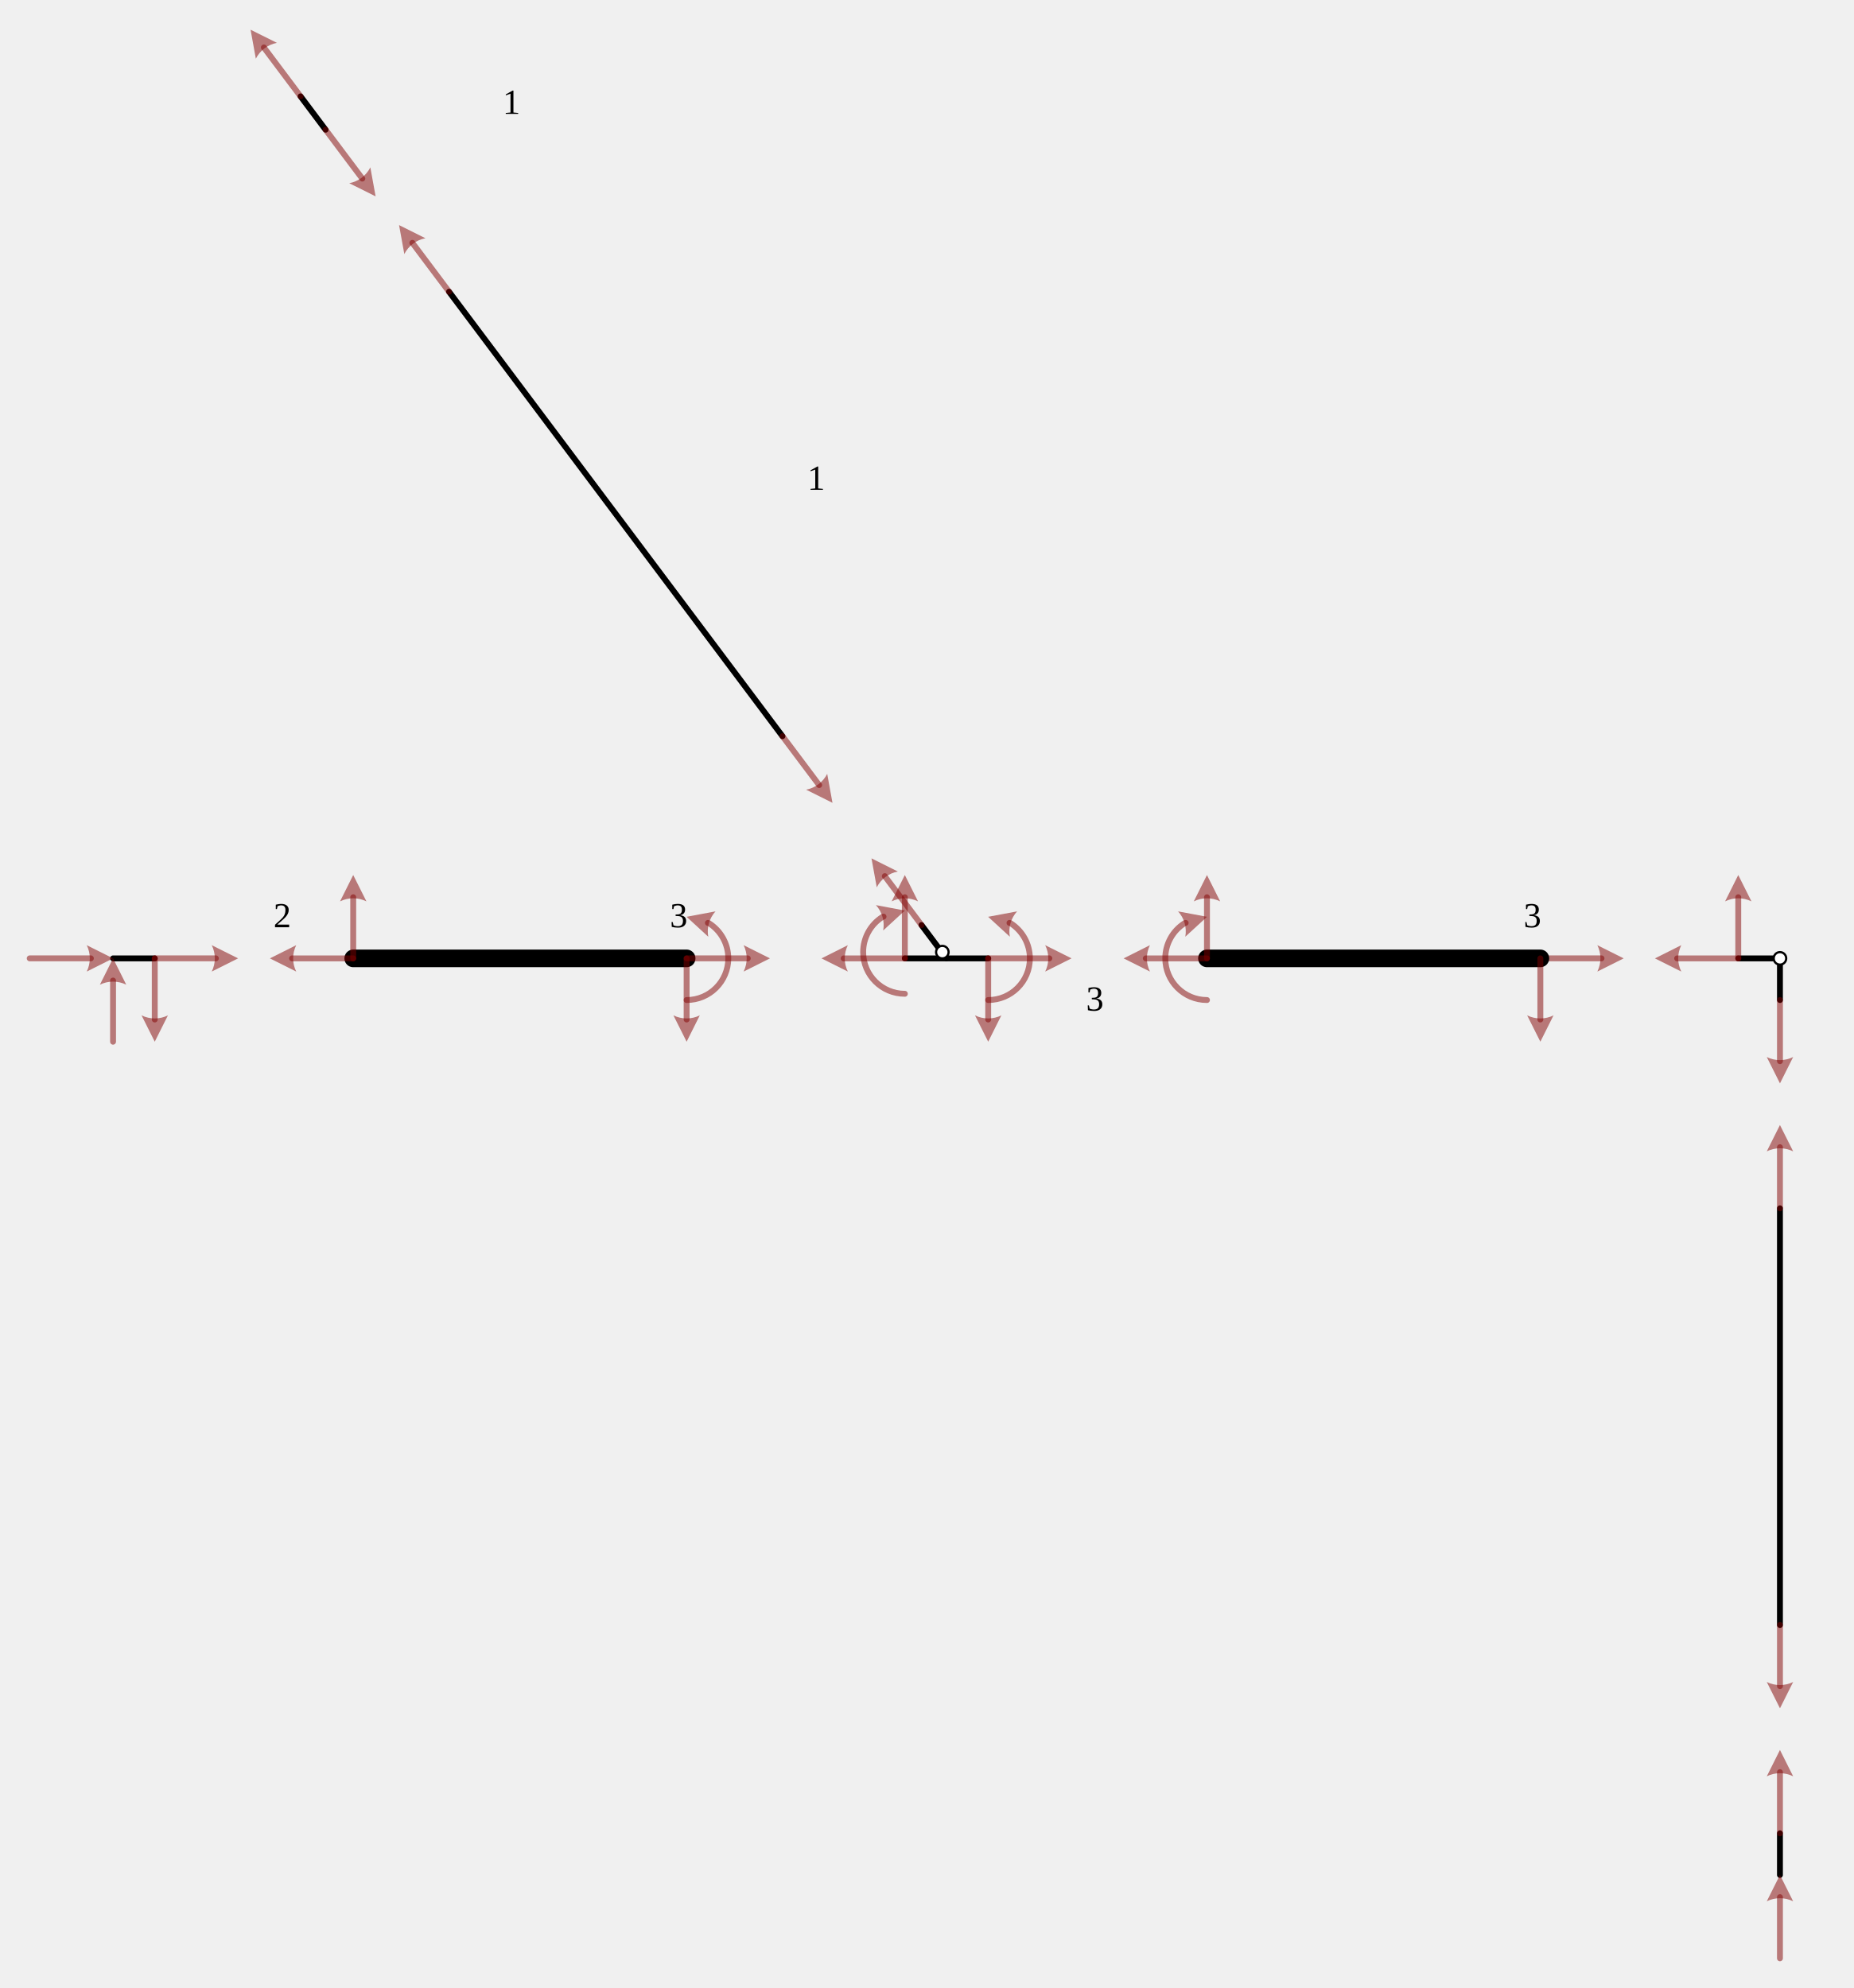
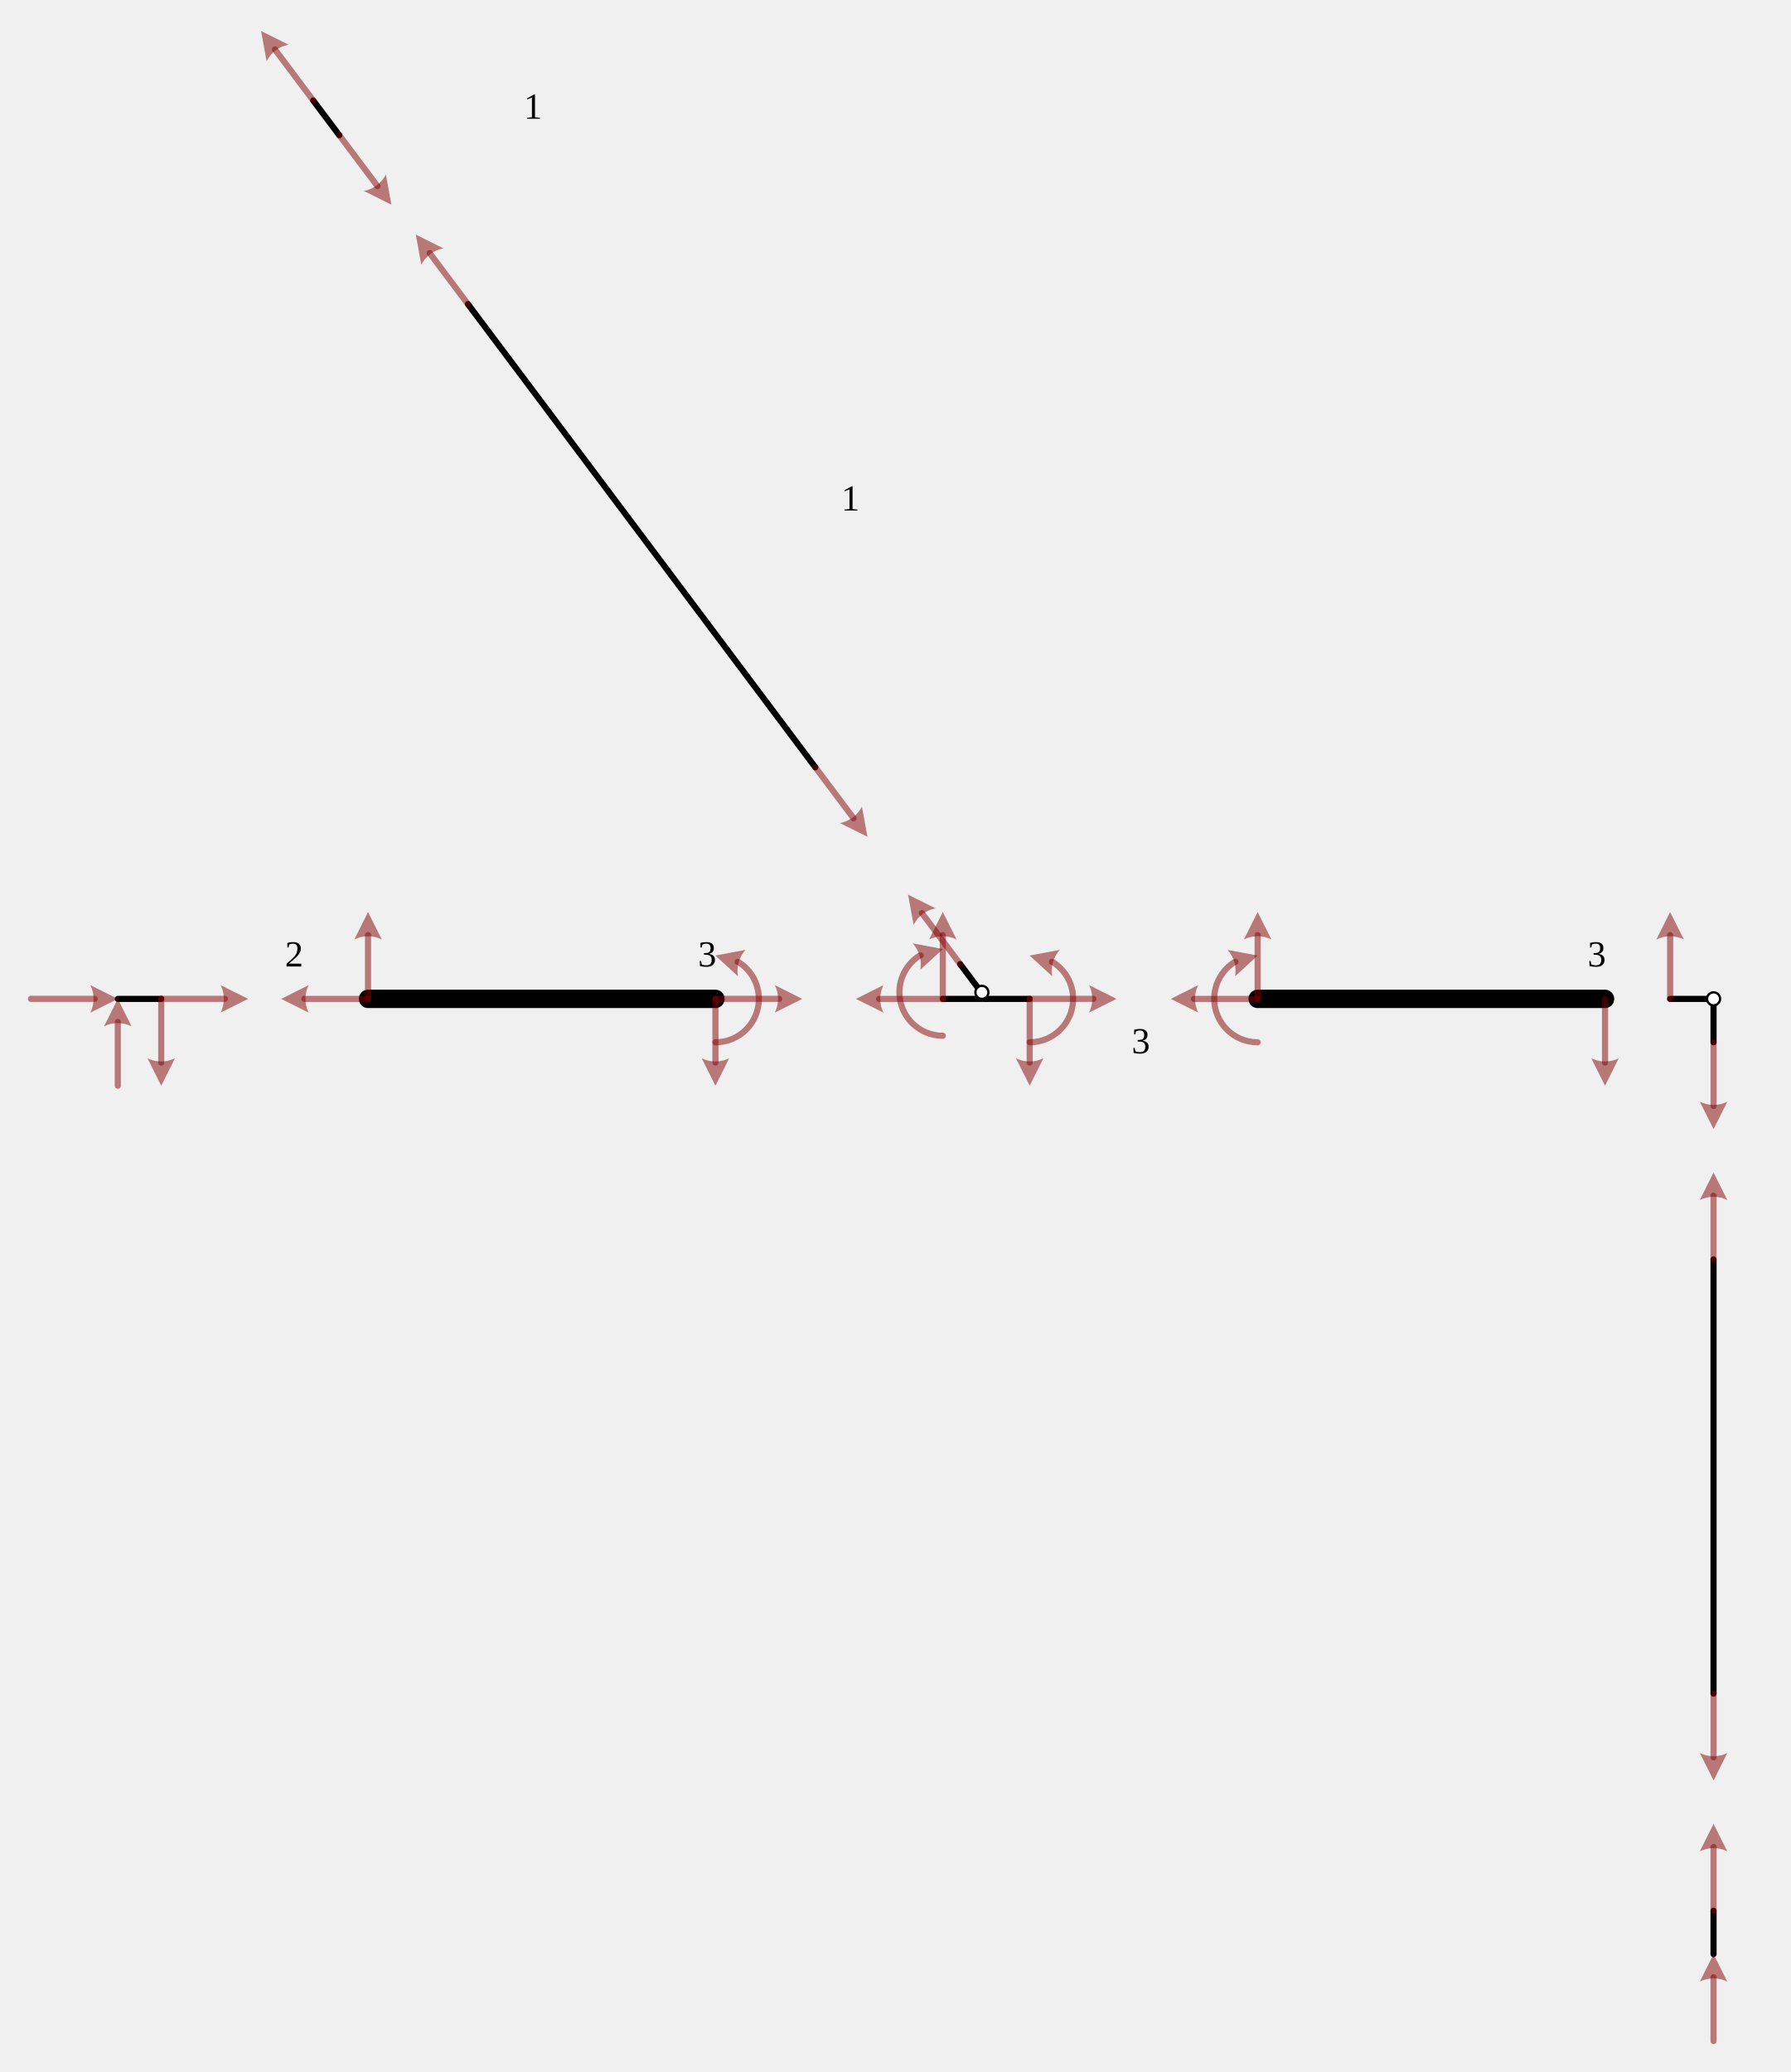
- <svg xmlns="http://www.w3.org/2000/svg" xmlns:ns1="http://schemas.microsoft.com/visio/2003/SVGExtensions/" xmlns:xlink="http://www.w3.org/1999/xlink" width="8.758in" height="9.393in" viewBox="0 0 630.561 676.285" xml:space="preserve" color-interpolation-filters="sRGB" class="st9">
+ <svg xmlns="http://www.w3.org/2000/svg" xmlns:ns1="http://schemas.microsoft.com/visio/2003/SVGExtensions/" xmlns:xlink="http://www.w3.org/1999/xlink" width="8.118in" height="9.393in" viewBox="0 0 584.498 676.285" xml:space="preserve" color-interpolation-filters="sRGB" class="st9">
  <ns1:documentProperties ns1:langID="1043" ns1:metric="true" ns1:viewMarkup="false" />
  <style type="text/css">
	
- 		.st1 {marker-start:url(#mrkr5-6);stroke:#800000;stroke-linecap:round;stroke-linejoin:round;stroke-opacity:0.5;stroke-width:2}
- 		.st2 {fill:#800000;fill-opacity:0.5;stroke:#800000;stroke-opacity:0.5;stroke-width:0.442}
- 		.st3 {stroke:#000000;stroke-linecap:round;stroke-linejoin:round;stroke-width:6}
- 		.st4 {stroke:#000000;stroke-linecap:round;stroke-linejoin:round;stroke-width:2}
- 		.st5 {marker-end:url(#mrkr5-49);stroke:#800000;stroke-linecap:round;stroke-linejoin:round;stroke-opacity:0.5;stroke-width:2}
+ 		.st1 {stroke:#000000;stroke-linecap:round;stroke-linejoin:round;stroke-width:6}
+ 		.st2 {stroke:#000000;stroke-linecap:round;stroke-linejoin:round;stroke-width:2}
+ 		.st3 {marker-start:url(#mrkr5-18);stroke:#800000;stroke-linecap:round;stroke-linejoin:round;stroke-opacity:0.5;stroke-width:2}
+ 		.st4 {fill:#800000;fill-opacity:0.5;stroke:#800000;stroke-opacity:0.5;stroke-width:0.442}
+ 		.st5 {marker-end:url(#mrkr5-44);stroke:#800000;stroke-linecap:round;stroke-linejoin:round;stroke-opacity:0.5;stroke-width:2}
		.st6 {fill:none;stroke:none;stroke-linecap:round;stroke-linejoin:round;stroke-width:0.75}
		.st7 {fill:#000000;font-family:Times New Roman;font-size:1em}
		.st8 {fill:#ffffff;stroke:#000000;stroke-linecap:round;stroke-linejoin:round;stroke-width:0.75}
		.st9 {fill:none;fill-rule:evenodd;font-size:12px;overflow:visible;stroke-linecap:square;stroke-miterlimit:3}
	
	</style>
  <defs id="Markers">
    <g id="lend5">
      <path d="M 2 1 L 0 0 L 1.981 -0.993 C 1.672 -0.365 1.673 0.373 1.985 1 " style="stroke:none" />
    </g>
-     <marker id="mrkr5-6" class="st2" ns1:arrowType="5" ns1:arrowSize="2" ns1:setback="3.775" refX="3.775" orient="auto" markerUnits="strokeWidth" overflow="visible">
+     <marker id="mrkr5-18" class="st4" ns1:arrowType="5" ns1:arrowSize="2" ns1:setback="3.775" refX="3.775" orient="auto" markerUnits="strokeWidth" overflow="visible">
      <use xlink:href="#lend5" transform="scale(2.26) " />
    </marker>
-     <marker id="mrkr5-49" class="st2" ns1:arrowType="5" ns1:arrowSize="2" ns1:setback="3.775" refX="-3.775" orient="auto" markerUnits="strokeWidth" overflow="visible">
+     <marker id="mrkr5-44" class="st4" ns1:arrowType="5" ns1:arrowSize="2" ns1:setback="3.775" refX="-3.775" orient="auto" markerUnits="strokeWidth" overflow="visible">
      <use xlink:href="#lend5" transform="scale(-2.26,-2.26) " />
    </marker>
  </defs>
  <g ns1:mID="0" ns1:index="1" ns1:groupContext="foregroundPage">
    <ns1:pageProperties ns1:drawingScale="0.0393701" ns1:pageScale="0.0393701" ns1:drawingUnits="24" ns1:shadowOffsetX="8.50394" ns1:shadowOffsetY="-8.50394" />
-     <g id="shape302-1" ns1:mID="302" ns1:groupContext="shape" transform="translate(552.233,1002.31) rotate(180)">
-       <path d="M7.55 676.29 L7.91 676.29 L28.35 676.29" class="st1" />
-     </g>
-     <g id="shape212-7" ns1:mID="212" ns1:groupContext="shape" transform="translate(120.136,-350.265)">
-       <path d="M0 676.29 L113.39 676.29" class="st3" />
-     </g>
-     <g id="shape213-10" ns1:mID="213" ns1:groupContext="shape" transform="translate(1281.67,411.06) rotate(90)">
-       <path d="M0 676.29 L141.73 676.29" class="st4" />
-     </g>
-     <g id="shape214-13" ns1:mID="214" ns1:groupContext="shape" transform="translate(693.763,-306.522) rotate(53.1301)">
-       <path d="M0 676.29 L188.98 676.29" class="st4" />
-     </g>
-     <g id="shape215-16" ns1:mID="215" ns1:groupContext="shape" transform="translate(410.501,-350.265)">
-       <path d="M0 676.29 L113.39 676.29" class="st3" />
-     </g>
-     <g id="shape216-19" ns1:mID="216" ns1:groupContext="shape" transform="translate(1281.67,382.714) rotate(90)">
-       <path d="M7.55 676.29 L7.91 676.29 L28.35 676.29" class="st1" />
-     </g>
-     <g id="shape217-24" ns1:mID="217" ns1:groupContext="shape" transform="translate(-70.9027,581.139) rotate(-90)">
-       <path d="M7.55 676.29 L7.91 676.29 L28.35 676.29" class="st1" />
-     </g>
-     <g id="shape218-29" ns1:mID="218" ns1:groupContext="shape" transform="translate(-152.399,354.367) rotate(-90)">
-       <path d="M7.55 676.29 L7.91 676.29 L28.35 676.29" class="st1" />
-     </g>
-     <g id="shape219-34" ns1:mID="219" ns1:groupContext="shape" transform="translate(382.154,-350.265)">
-       <path d="M7.55 676.29 L7.91 676.29 L28.35 676.29" class="st1" />
-     </g>
-     <g id="shape220-39" ns1:mID="220" ns1:groupContext="shape" transform="translate(1086.79,297.674) rotate(90)">
-       <path d="M7.55 676.29 L7.91 676.29 L28.35 676.29" class="st1" />
-     </g>
-     <g id="shape221-44" ns1:mID="221" ns1:groupContext="shape" transform="translate(909.807,340.194) rotate(90) scale(-1,1)">
-       <path d="M-0 676.29 A14.173 14.173 0 0 1 14.17 662.11 A14.173 14.173 0 0 1 26.14 668.69 L26.24 669.04" class="st5" />
-     </g>
-     <g id="shape222-50" ns1:mID="222" ns1:groupContext="shape" transform="translate(-265.785,340.194) rotate(-90)">
-       <path d="M-0 676.29 A14.173 14.173 0 0 1 14.17 662.11 A14.173 14.173 0 0 1 26.14 668.69 L26.24 669.04" class="st5" />
-     </g>
-     <g id="shape223-55" ns1:mID="223" ns1:groupContext="shape" transform="translate(261.868,1002.31) rotate(180)">
-       <path d="M7.55 676.29 L7.91 676.29 L28.35 676.29" class="st1" />
-     </g>
-     <g id="shape224-60" ns1:mID="224" ns1:groupContext="shape" transform="translate(-442.763,354.367) rotate(-90)">
-       <path d="M7.55 676.29 L7.91 676.29 L28.35 676.29" class="st1" />
-     </g>
-     <g id="shape225-65" ns1:mID="225" ns1:groupContext="shape" transform="translate(91.7896,-350.265)">
-       <path d="M7.55 676.29 L7.91 676.29 L28.35 676.29" class="st1" />
-     </g>
-     <g id="shape226-70" ns1:mID="226" ns1:groupContext="shape" transform="translate(796.421,297.674) rotate(90)">
-       <path d="M7.55 676.29 L7.91 676.29 L28.35 676.29" class="st1" />
-     </g>
-     <g id="shape227-75" ns1:mID="227" ns1:groupContext="shape" transform="translate(-257.9,678.879) rotate(-126.87)">
-       <path d="M7.55 676.29 L7.91 676.29 L28.35 676.29" class="st1" />
-     </g>
-     <g id="shape228-80" ns1:mID="228" ns1:groupContext="shape" transform="translate(676.755,-329.199) rotate(53.1301)">
-       <path d="M7.55 676.29 L7.91 676.29 L28.35 676.29" class="st1" />
-     </g>
-     <g id="shape241-85" ns1:mID="241" ns1:groupContext="shape" transform="translate(216.514,-506.17)">
-       <ns1:textBlock ns1:margins="rect(4,4,4,4)" ns1:tabSpace="42.5197" />
-       <ns1:textRect cx="7.087" cy="669.199" width="14.18" height="14.173" />
-       <rect x="0" y="662.112" width="14.173" height="14.173" class="st6" />
-       <text x="4.09" y="672.8" class="st7" ns1:langID="1043">
-         <ns1:paragraph ns1:horizAlign="1" />
-         <ns1:tabList />1</text>
-     </g>
-     <g id="shape242-88" ns1:mID="242" ns1:groupContext="shape" transform="translate(169.742,-357.351)">
+     <g id="shape212-1" ns1:mID="212" ns1:groupContext="shape" transform="translate(120.136,-350.265)">
+       <path d="M0 676.29 L113.39 676.29" class="st1" />
+     </g>
+     <g id="shape213-4" ns1:mID="213" ns1:groupContext="shape" transform="translate(1235.6,411.06) rotate(90)">
+       <path d="M0 676.29 L141.73 676.29" class="st2" />
+     </g>
+     <g id="shape214-7" ns1:mID="214" ns1:groupContext="shape" transform="translate(693.763,-306.522) rotate(53.1301)">
+       <path d="M0 676.29 L188.98 676.29" class="st2" />
+     </g>
+     <g id="shape215-10" ns1:mID="215" ns1:groupContext="shape" transform="translate(410.501,-350.265)">
+       <path d="M0 676.29 L113.39 676.29" class="st1" />
+     </g>
+     <g id="shape216-13" ns1:mID="216" ns1:groupContext="shape" transform="translate(1235.6,382.714) rotate(90)">
+       <path d="M7.55 676.29 L7.91 676.29 L28.35 676.29" class="st3" />
+     </g>
+     <g id="shape217-19" ns1:mID="217" ns1:groupContext="shape" transform="translate(-116.966,581.139) rotate(-90)">
+       <path d="M7.55 676.29 L7.91 676.29 L28.35 676.29" class="st3" />
+     </g>
+     <g id="shape218-24" ns1:mID="218" ns1:groupContext="shape" transform="translate(-152.399,354.367) rotate(-90)">
+       <path d="M7.55 676.29 L7.91 676.29 L28.35 676.29" class="st3" />
+     </g>
+     <g id="shape219-29" ns1:mID="219" ns1:groupContext="shape" transform="translate(382.154,-350.265)">
+       <path d="M7.55 676.29 L7.91 676.29 L28.35 676.29" class="st3" />
+     </g>
+     <g id="shape220-34" ns1:mID="220" ns1:groupContext="shape" transform="translate(1086.79,297.674) rotate(90)">
+       <path d="M7.55 676.29 L7.91 676.29 L28.35 676.29" class="st3" />
+     </g>
+     <g id="shape221-39" ns1:mID="221" ns1:groupContext="shape" transform="translate(909.807,340.194) rotate(90) scale(-1,1)">
+       <path d="M-0 676.29 A14.173 14.173 0 0 1 14.17 662.11 A14.173 14.173 0 0 1 26.14 668.69 L26.24 669.04" class="st5" />
+     </g>
+     <g id="shape222-45" ns1:mID="222" ns1:groupContext="shape" transform="translate(-265.785,340.194) rotate(-90)">
+       <path d="M-0 676.29 A14.173 14.173 0 0 1 14.17 662.11 A14.173 14.173 0 0 1 26.14 668.69 L26.24 669.04" class="st5" />
+     </g>
+     <g id="shape223-50" ns1:mID="223" ns1:groupContext="shape" transform="translate(261.868,1002.31) rotate(180)">
+       <path d="M7.55 676.29 L7.91 676.29 L28.35 676.29" class="st3" />
+     </g>
+     <g id="shape224-55" ns1:mID="224" ns1:groupContext="shape" transform="translate(-442.763,354.367) rotate(-90)">
+       <path d="M7.55 676.29 L7.91 676.29 L28.35 676.29" class="st3" />
+     </g>
+     <g id="shape225-60" ns1:mID="225" ns1:groupContext="shape" transform="translate(91.7896,-350.265)">
+       <path d="M7.55 676.29 L7.91 676.29 L28.35 676.29" class="st3" />
+     </g>
+     <g id="shape226-65" ns1:mID="226" ns1:groupContext="shape" transform="translate(796.421,297.674) rotate(90)">
+       <path d="M7.55 676.29 L7.91 676.29 L28.35 676.29" class="st3" />
+     </g>
+     <g id="shape227-70" ns1:mID="227" ns1:groupContext="shape" transform="translate(-257.9,678.879) rotate(-126.87)">
+       <path d="M7.55 676.29 L7.91 676.29 L28.35 676.29" class="st3" />
+     </g>
+     <g id="shape228-75" ns1:mID="228" ns1:groupContext="shape" transform="translate(676.755,-329.199) rotate(53.1301)">
+       <path d="M7.55 676.29 L7.91 676.29 L28.35 676.29" class="st3" />
+     </g>
+     <g id="shape241-80" ns1:mID="241" ns1:groupContext="shape" transform="translate(216.514,-506.17)">
+       <ns1:textBlock ns1:margins="rect(4,4,4,4)" ns1:tabSpace="42.5197" />
+       <ns1:textRect cx="7.087" cy="669.199" width="14.18" height="14.173" />
+       <rect x="0" y="662.112" width="14.173" height="14.173" class="st6" />
+       <text x="4.09" y="672.8" class="st7" ns1:langID="1043">
+         <ns1:paragraph ns1:horizAlign="1" />
+         <ns1:tabList />1</text>
+     </g>
+     <g id="shape242-83" ns1:mID="242" ns1:groupContext="shape" transform="translate(169.742,-357.351)">
      <ns1:textBlock ns1:margins="rect(4,4,4,4)" ns1:tabSpace="42.5197" />
      <ns1:textRect cx="7.087" cy="669.199" width="14.18" height="14.173" />
      <rect x="0" y="662.112" width="14.173" height="14.173" class="st6" />
      <text x="4.09" y="672.8" class="st7" ns1:langID="1043">
        <ns1:paragraph ns1:horizAlign="1" />
        <ns1:tabList />3</text>
    </g>
-     <g id="shape243-91" ns1:mID="243" ns1:groupContext="shape" transform="translate(612.469,-187.272)">
-       <ns1:textBlock ns1:margins="rect(4,4,4,4)" ns1:tabSpace="42.5197" />
-       <ns1:textRect cx="7.087" cy="669.199" width="14.18" height="14.173" />
-       <rect x="0" y="662.112" width="14.173" height="14.173" class="st6" />
-       <text x="4.09" y="672.8" class="st7" ns1:langID="1043">
-         <ns1:paragraph ns1:horizAlign="1" />
-         <ns1:tabList />1</text>
-     </g>
-     <g id="shape244-94" ns1:mID="244" ns1:groupContext="shape" transform="translate(460.107,-357.351)">
+     <g id="shape243-86" ns1:mID="243" ns1:groupContext="shape" transform="translate(566.406,-187.272)">
+       <ns1:textBlock ns1:margins="rect(4,4,4,4)" ns1:tabSpace="42.5197" />
+       <ns1:textRect cx="7.087" cy="669.199" width="14.18" height="14.173" />
+       <rect x="0" y="662.112" width="14.173" height="14.173" class="st6" />
+       <text x="4.09" y="672.8" class="st7" ns1:langID="1043">
+         <ns1:paragraph ns1:horizAlign="1" />
+         <ns1:tabList />1</text>
+     </g>
+     <g id="shape244-89" ns1:mID="244" ns1:groupContext="shape" transform="translate(460.107,-357.351)">
      <ns1:textBlock ns1:margins="rect(4,4,4,4)" ns1:tabSpace="42.5197" />
      <ns1:textRect cx="7.087" cy="669.199" width="14.18" height="14.173" />
      <rect x="0" y="662.112" width="14.173" height="14.173" class="st6" />
      <text x="4.09" y="672.8" class="st7" ns1:langID="1043">
        <ns1:paragraph ns1:horizAlign="1" />
        <ns1:tabList />3</text>
    </g>
-     <g id="shape246-97" ns1:mID="246" ns1:groupContext="shape" transform="translate(38.4535,-350.265)">
-       <path d="M0 676.29 L14.17 676.29" class="st4" />
-     </g>
-     <g id="shape247-100" ns1:mID="247" ns1:groupContext="shape" transform="translate(307.745,-350.264)">
-       <path d="M0 676.29 L28.35 676.29" class="st4" />
-     </g>
-     <g id="shape248-103" ns1:mID="248" ns1:groupContext="shape" transform="translate(854.442,-91.0889) rotate(53.1301)">
-       <path d="M0 676.29 L14.17 676.29" class="st4" />
-     </g>
-     <g id="shape249-106" ns1:mID="249" ns1:groupContext="shape" transform="translate(318.375,-350.264)">
+     <g id="shape246-92" ns1:mID="246" ns1:groupContext="shape" transform="translate(38.4535,-350.265)">
+       <path d="M0 676.29 L14.17 676.29" class="st2" />
+     </g>
+     <g id="shape247-95" ns1:mID="247" ns1:groupContext="shape" transform="translate(307.745,-350.264)">
+       <path d="M0 676.29 L28.35 676.29" class="st2" />
+     </g>
+     <g id="shape248-98" ns1:mID="248" ns1:groupContext="shape" transform="translate(854.442,-91.0889) rotate(53.1301)">
+       <path d="M0 676.29 L14.17 676.29" class="st2" />
+     </g>
+     <g id="shape249-101" ns1:mID="249" ns1:groupContext="shape" transform="translate(318.375,-350.264)">
      <ellipse cx="2.126" cy="674.159" rx="2.126" ry="2.126" class="st8" />
    </g>
-     <g id="shape250-108" ns1:mID="250" ns1:groupContext="shape" transform="translate(1281.67,326.021) rotate(90)">
-       <path d="M0 676.29 L14.17 676.29" class="st4" />
-     </g>
-     <g id="shape251-111" ns1:mID="251" ns1:groupContext="shape" transform="translate(1281.67,623.659) rotate(90)">
-       <path d="M0 676.29 L14.17 676.29" class="st4" />
-     </g>
-     <g id="shape252-114" ns1:mID="252" ns1:groupContext="shape" transform="translate(591.209,-350.265)">
-       <path d="M0 676.29 L14.17 676.29" class="st4" />
-     </g>
-     <g id="shape253-117" ns1:mID="253" ns1:groupContext="shape" transform="translate(603.257,-348.139)">
+     <g id="shape250-103" ns1:mID="250" ns1:groupContext="shape" transform="translate(1235.6,326.021) rotate(90)">
+       <path d="M0 676.29 L14.17 676.29" class="st2" />
+     </g>
+     <g id="shape251-106" ns1:mID="251" ns1:groupContext="shape" transform="translate(1235.6,623.659) rotate(90)">
+       <path d="M0 676.29 L14.17 676.29" class="st2" />
+     </g>
+     <g id="shape252-109" ns1:mID="252" ns1:groupContext="shape" transform="translate(545.146,-350.265)">
+       <path d="M0 676.29 L14.17 676.29" class="st2" />
+     </g>
+     <g id="shape253-112" ns1:mID="253" ns1:groupContext="shape" transform="translate(557.194,-348.139)">
      <ellipse cx="2.126" cy="674.159" rx="2.126" ry="2.126" class="st8" />
    </g>
-     <g id="shape255-119" ns1:mID="255" ns1:groupContext="shape" transform="translate(837.435,-113.766) rotate(53.1301)">
-       <path d="M7.55 676.29 L7.91 676.29 L28.35 676.29" class="st1" />
-     </g>
-     <g id="shape257-124" ns1:mID="257" ns1:groupContext="shape" transform="translate(279.398,-350.264)">
-       <path d="M7.55 676.29 L7.91 676.29 L28.35 676.29" class="st1" />
-     </g>
-     <g id="shape258-129" ns1:mID="258" ns1:groupContext="shape" transform="translate(364.438,1002.31) rotate(180)">
-       <path d="M7.55 676.29 L7.91 676.29 L28.35 676.29" class="st1" />
-     </g>
-     <g id="shape259-134" ns1:mID="259" ns1:groupContext="shape" transform="translate(80.9732,1002.31) rotate(180)">
-       <path d="M7.55 676.29 L7.91 676.29 L28.35 676.29" class="st1" />
-     </g>
-     <g id="shape260-139" ns1:mID="260" ns1:groupContext="shape" transform="translate(562.863,-350.265)">
-       <path d="M7.55 676.29 L7.91 676.29 L28.35 676.29" class="st1" />
-     </g>
-     <g id="shape261-144" ns1:mID="261" ns1:groupContext="shape" transform="translate(-70.9027,368.541) rotate(-90)">
-       <path d="M7.55 676.29 L7.91 676.29 L28.35 676.29" class="st1" />
-     </g>
-     <g id="shape262-149" ns1:mID="262" ns1:groupContext="shape" transform="translate(1281.67,595.312) rotate(90)">
-       <path d="M7.55 676.29 L7.91 676.29 L28.35 676.29" class="st1" />
-     </g>
-     <g id="shape263-154" ns1:mID="263" ns1:groupContext="shape" transform="translate(1281.67,637.832) rotate(90)">
-       <path d="M7.55 676.29 L7.91 676.29 L28.35 676.29" class="st1" />
-     </g>
-     <g id="shape264-159" ns1:mID="264" ns1:groupContext="shape" transform="translate(1267.49,297.674) rotate(90)">
-       <path d="M7.55 676.29 L7.91 676.29 L28.35 676.29" class="st1" />
-     </g>
-     <g id="shape265-164" ns1:mID="265" ns1:groupContext="shape" transform="translate(-340.194,354.367) rotate(-90)">
-       <path d="M7.55 676.29 L7.91 676.29 L28.35 676.29" class="st1" />
-     </g>
-     <g id="shape266-169" ns1:mID="266" ns1:groupContext="shape" transform="translate(-623.659,354.367) rotate(-90)">
-       <path d="M7.55 676.29 L7.91 676.29 L28.35 676.29" class="st1" />
-     </g>
-     <g id="shape267-174" ns1:mID="267" ns1:groupContext="shape" transform="translate(984.03,297.674) rotate(90)">
-       <path d="M7.55 676.29 L7.91 676.29 L28.35 676.29" class="st1" />
-     </g>
-     <g id="shape268-179" ns1:mID="268" ns1:groupContext="shape" transform="translate(714.739,326.021) rotate(90)">
-       <path d="M7.55 676.29 L7.91 676.29 L28.35 676.29" class="st1" />
-     </g>
-     <g id="shape269-184" ns1:mID="269" ns1:groupContext="shape" transform="translate(38.4535,1002.31) rotate(180)">
-       <path d="M7.55 676.29 L7.91 676.29 L28.35 676.29" class="st1" />
-     </g>
-     <g id="shape270-189" ns1:mID="270" ns1:groupContext="shape" transform="translate(-368.541,338.068) rotate(-90)">
-       <path d="M-0 676.29 A14.173 14.173 0 0 1 14.17 662.11 A14.173 14.173 0 0 1 26.14 668.69 L26.24 669.04" class="st5" />
-     </g>
-     <g id="shape271-194" ns1:mID="271" ns1:groupContext="shape" transform="translate(1012.38,340.194) rotate(90) scale(-1,1)">
-       <path d="M-0 676.29 A14.173 14.173 0 0 1 14.17 662.11 A14.173 14.173 0 0 1 26.14 668.69 L26.24 669.04" class="st5" />
-     </g>
-     <g id="shape294-199" ns1:mID="294" ns1:groupContext="shape" transform="translate(34.9102,-357.351)">
+     <g id="shape255-114" ns1:mID="255" ns1:groupContext="shape" transform="translate(837.435,-113.766) rotate(53.1301)">
+       <path d="M7.55 676.29 L7.91 676.29 L28.35 676.29" class="st3" />
+     </g>
+     <g id="shape257-119" ns1:mID="257" ns1:groupContext="shape" transform="translate(279.398,-350.264)">
+       <path d="M7.55 676.29 L7.91 676.29 L28.35 676.29" class="st3" />
+     </g>
+     <g id="shape258-124" ns1:mID="258" ns1:groupContext="shape" transform="translate(364.438,1002.31) rotate(180)">
+       <path d="M7.55 676.29 L7.91 676.29 L28.35 676.29" class="st3" />
+     </g>
+     <g id="shape259-129" ns1:mID="259" ns1:groupContext="shape" transform="translate(80.9732,1002.31) rotate(180)">
+       <path d="M7.55 676.29 L7.91 676.29 L28.35 676.29" class="st3" />
+     </g>
+     <g id="shape261-134" ns1:mID="261" ns1:groupContext="shape" transform="translate(-116.966,368.541) rotate(-90)">
+       <path d="M7.55 676.29 L7.91 676.29 L28.35 676.29" class="st3" />
+     </g>
+     <g id="shape262-139" ns1:mID="262" ns1:groupContext="shape" transform="translate(1235.6,595.312) rotate(90)">
+       <path d="M7.55 676.29 L7.91 676.29 L28.35 676.29" class="st3" />
+     </g>
+     <g id="shape263-144" ns1:mID="263" ns1:groupContext="shape" transform="translate(1235.6,637.832) rotate(90)">
+       <path d="M7.55 676.29 L7.91 676.29 L28.35 676.29" class="st3" />
+     </g>
+     <g id="shape264-149" ns1:mID="264" ns1:groupContext="shape" transform="translate(1221.43,297.674) rotate(90)">
+       <path d="M7.55 676.29 L7.91 676.29 L28.35 676.29" class="st3" />
+     </g>
+     <g id="shape265-154" ns1:mID="265" ns1:groupContext="shape" transform="translate(-340.194,354.367) rotate(-90)">
+       <path d="M7.55 676.29 L7.91 676.29 L28.35 676.29" class="st3" />
+     </g>
+     <g id="shape266-159" ns1:mID="266" ns1:groupContext="shape" transform="translate(-623.659,354.367) rotate(-90)">
+       <path d="M7.55 676.29 L7.91 676.29 L28.35 676.29" class="st3" />
+     </g>
+     <g id="shape267-164" ns1:mID="267" ns1:groupContext="shape" transform="translate(984.03,297.674) rotate(90)">
+       <path d="M7.55 676.29 L7.91 676.29 L28.35 676.29" class="st3" />
+     </g>
+     <g id="shape268-169" ns1:mID="268" ns1:groupContext="shape" transform="translate(714.739,326.021) rotate(90)">
+       <path d="M7.55 676.29 L7.91 676.29 L28.35 676.29" class="st3" />
+     </g>
+     <g id="shape269-174" ns1:mID="269" ns1:groupContext="shape" transform="translate(38.4535,1002.31) rotate(180)">
+       <path d="M7.55 676.29 L7.91 676.29 L28.35 676.29" class="st3" />
+     </g>
+     <g id="shape270-179" ns1:mID="270" ns1:groupContext="shape" transform="translate(-368.541,338.068) rotate(-90)">
+       <path d="M-0 676.29 A14.173 14.173 0 0 1 14.17 662.11 A14.173 14.173 0 0 1 26.14 668.69 L26.24 669.04" class="st5" />
+     </g>
+     <g id="shape271-184" ns1:mID="271" ns1:groupContext="shape" transform="translate(1012.38,340.194) rotate(90) scale(-1,1)">
+       <path d="M-0 676.29 A14.173 14.173 0 0 1 14.17 662.11 A14.173 14.173 0 0 1 26.14 668.69 L26.24 669.04" class="st5" />
+     </g>
+     <g id="shape294-189" ns1:mID="294" ns1:groupContext="shape" transform="translate(34.9102,-357.351)">
      <ns1:textBlock ns1:margins="rect(4,4,4,4)" ns1:tabSpace="42.5197" />
      <ns1:textRect cx="7.087" cy="669.199" width="14.18" height="14.173" />
      <rect x="0" y="662.112" width="14.173" height="14.173" class="st6" />
      <text x="4.09" y="672.8" class="st7" ns1:langID="1043">
        <ns1:paragraph ns1:horizAlign="1" />
        <ns1:tabList />2</text>
    </g>
-     <g id="shape295-202" ns1:mID="295" ns1:groupContext="shape" transform="translate(311.288,-329.005)">
+     <g id="shape295-192" ns1:mID="295" ns1:groupContext="shape" transform="translate(311.288,-329.005)">
      <ns1:textBlock ns1:margins="rect(4,4,4,4)" ns1:tabSpace="42.5197" />
      <ns1:textRect cx="7.087" cy="669.199" width="14.18" height="14.173" />
      <rect x="0" y="662.112" width="14.173" height="14.173" class="st6" />
      <text x="4.09" y="672.8" class="st7" ns1:langID="1043">
        <ns1:paragraph ns1:horizAlign="1" />
        <ns1:tabList />3</text>
    </g>
-     <g id="shape296-205" ns1:mID="296" ns1:groupContext="shape" transform="translate(608.926,-357.351)">
-       <ns1:textBlock ns1:margins="rect(4,4,4,4)" ns1:tabSpace="42.5197" />
-       <ns1:textRect cx="7.087" cy="669.199" width="14.18" height="14.173" />
-       <rect x="0" y="662.112" width="14.173" height="14.173" class="st6" />
-       <text x="4.09" y="672.8" class="st7" ns1:langID="1043">
-         <ns1:paragraph ns1:horizAlign="1" />
-         <ns1:tabList />2</text>
-     </g>
-     <g id="shape297-208" ns1:mID="297" ns1:groupContext="shape" transform="translate(616.013,-38.4535)">
-       <ns1:textBlock ns1:margins="rect(4,4,4,4)" ns1:tabSpace="42.5197" />
-       <ns1:textRect cx="7.087" cy="669.199" width="14.18" height="14.173" />
-       <rect x="0" y="662.112" width="14.173" height="14.173" class="st6" />
-       <text x="4.09" y="672.8" class="st7" ns1:langID="1043">
-         <ns1:paragraph ns1:horizAlign="1" />
-         <ns1:tabList />1</text>
-     </g>
-     <g id="shape298-211" ns1:mID="298" ns1:groupContext="shape" transform="translate(643.261,-372.987) rotate(53.1301)">
-       <path d="M0 676.29 L14.17 676.29" class="st4" />
-     </g>
-     <g id="shape299-214" ns1:mID="299" ns1:groupContext="shape" transform="translate(-413.284,472.571) rotate(-126.87)">
-       <path d="M7.55 676.29 L7.91 676.29 L28.35 676.29" class="st1" />
-     </g>
-     <g id="shape300-219" ns1:mID="300" ns1:groupContext="shape" transform="translate(626.253,-395.664) rotate(53.1301)">
-       <path d="M7.55 676.29 L7.91 676.29 L28.35 676.29" class="st1" />
-     </g>
-     <g id="shape301-224" ns1:mID="301" ns1:groupContext="shape" transform="translate(112.863,-634.052)">
+     <g id="shape296-195" ns1:mID="296" ns1:groupContext="shape" transform="translate(562.863,-357.351)">
+       <ns1:textBlock ns1:margins="rect(4,4,4,4)" ns1:tabSpace="42.5197" />
+       <ns1:textRect cx="7.087" cy="669.199" width="14.18" height="14.173" />
+       <rect x="0" y="662.112" width="14.173" height="14.173" class="st6" />
+       <text x="4.09" y="672.8" class="st7" ns1:langID="1043">
+         <ns1:paragraph ns1:horizAlign="1" />
+         <ns1:tabList />1</text>
+     </g>
+     <g id="shape297-198" ns1:mID="297" ns1:groupContext="shape" transform="translate(569.95,-38.4535)">
+       <ns1:textBlock ns1:margins="rect(4,4,4,4)" ns1:tabSpace="42.5197" />
+       <ns1:textRect cx="7.087" cy="669.199" width="14.18" height="14.173" />
+       <rect x="0" y="662.112" width="14.173" height="14.173" class="st6" />
+       <text x="4.09" y="672.8" class="st7" ns1:langID="1043">
+         <ns1:paragraph ns1:horizAlign="1" />
+         <ns1:tabList />1</text>
+     </g>
+     <g id="shape298-201" ns1:mID="298" ns1:groupContext="shape" transform="translate(643.261,-372.987) rotate(53.1301)">
+       <path d="M0 676.29 L14.17 676.29" class="st2" />
+     </g>
+     <g id="shape299-204" ns1:mID="299" ns1:groupContext="shape" transform="translate(-413.284,472.571) rotate(-126.87)">
+       <path d="M7.55 676.29 L7.91 676.29 L28.35 676.29" class="st3" />
+     </g>
+     <g id="shape300-209" ns1:mID="300" ns1:groupContext="shape" transform="translate(626.253,-395.664) rotate(53.1301)">
+       <path d="M7.55 676.29 L7.91 676.29 L28.35 676.29" class="st3" />
+     </g>
+     <g id="shape301-214" ns1:mID="301" ns1:groupContext="shape" transform="translate(112.863,-634.052)">
      <ns1:textBlock ns1:margins="rect(4,4,4,4)" ns1:tabSpace="42.5197" />
      <ns1:textRect cx="7.087" cy="669.199" width="14.18" height="14.173" />
      <rect x="0" y="662.112" width="14.173" height="14.173" class="st6" />
      <text x="4.09" y="672.8" class="st7" ns1:langID="1043">
        <ns1:paragraph ns1:horizAlign="1" />
        <ns1:tabList />1</text>
    </g>
  </g>
</svg>
